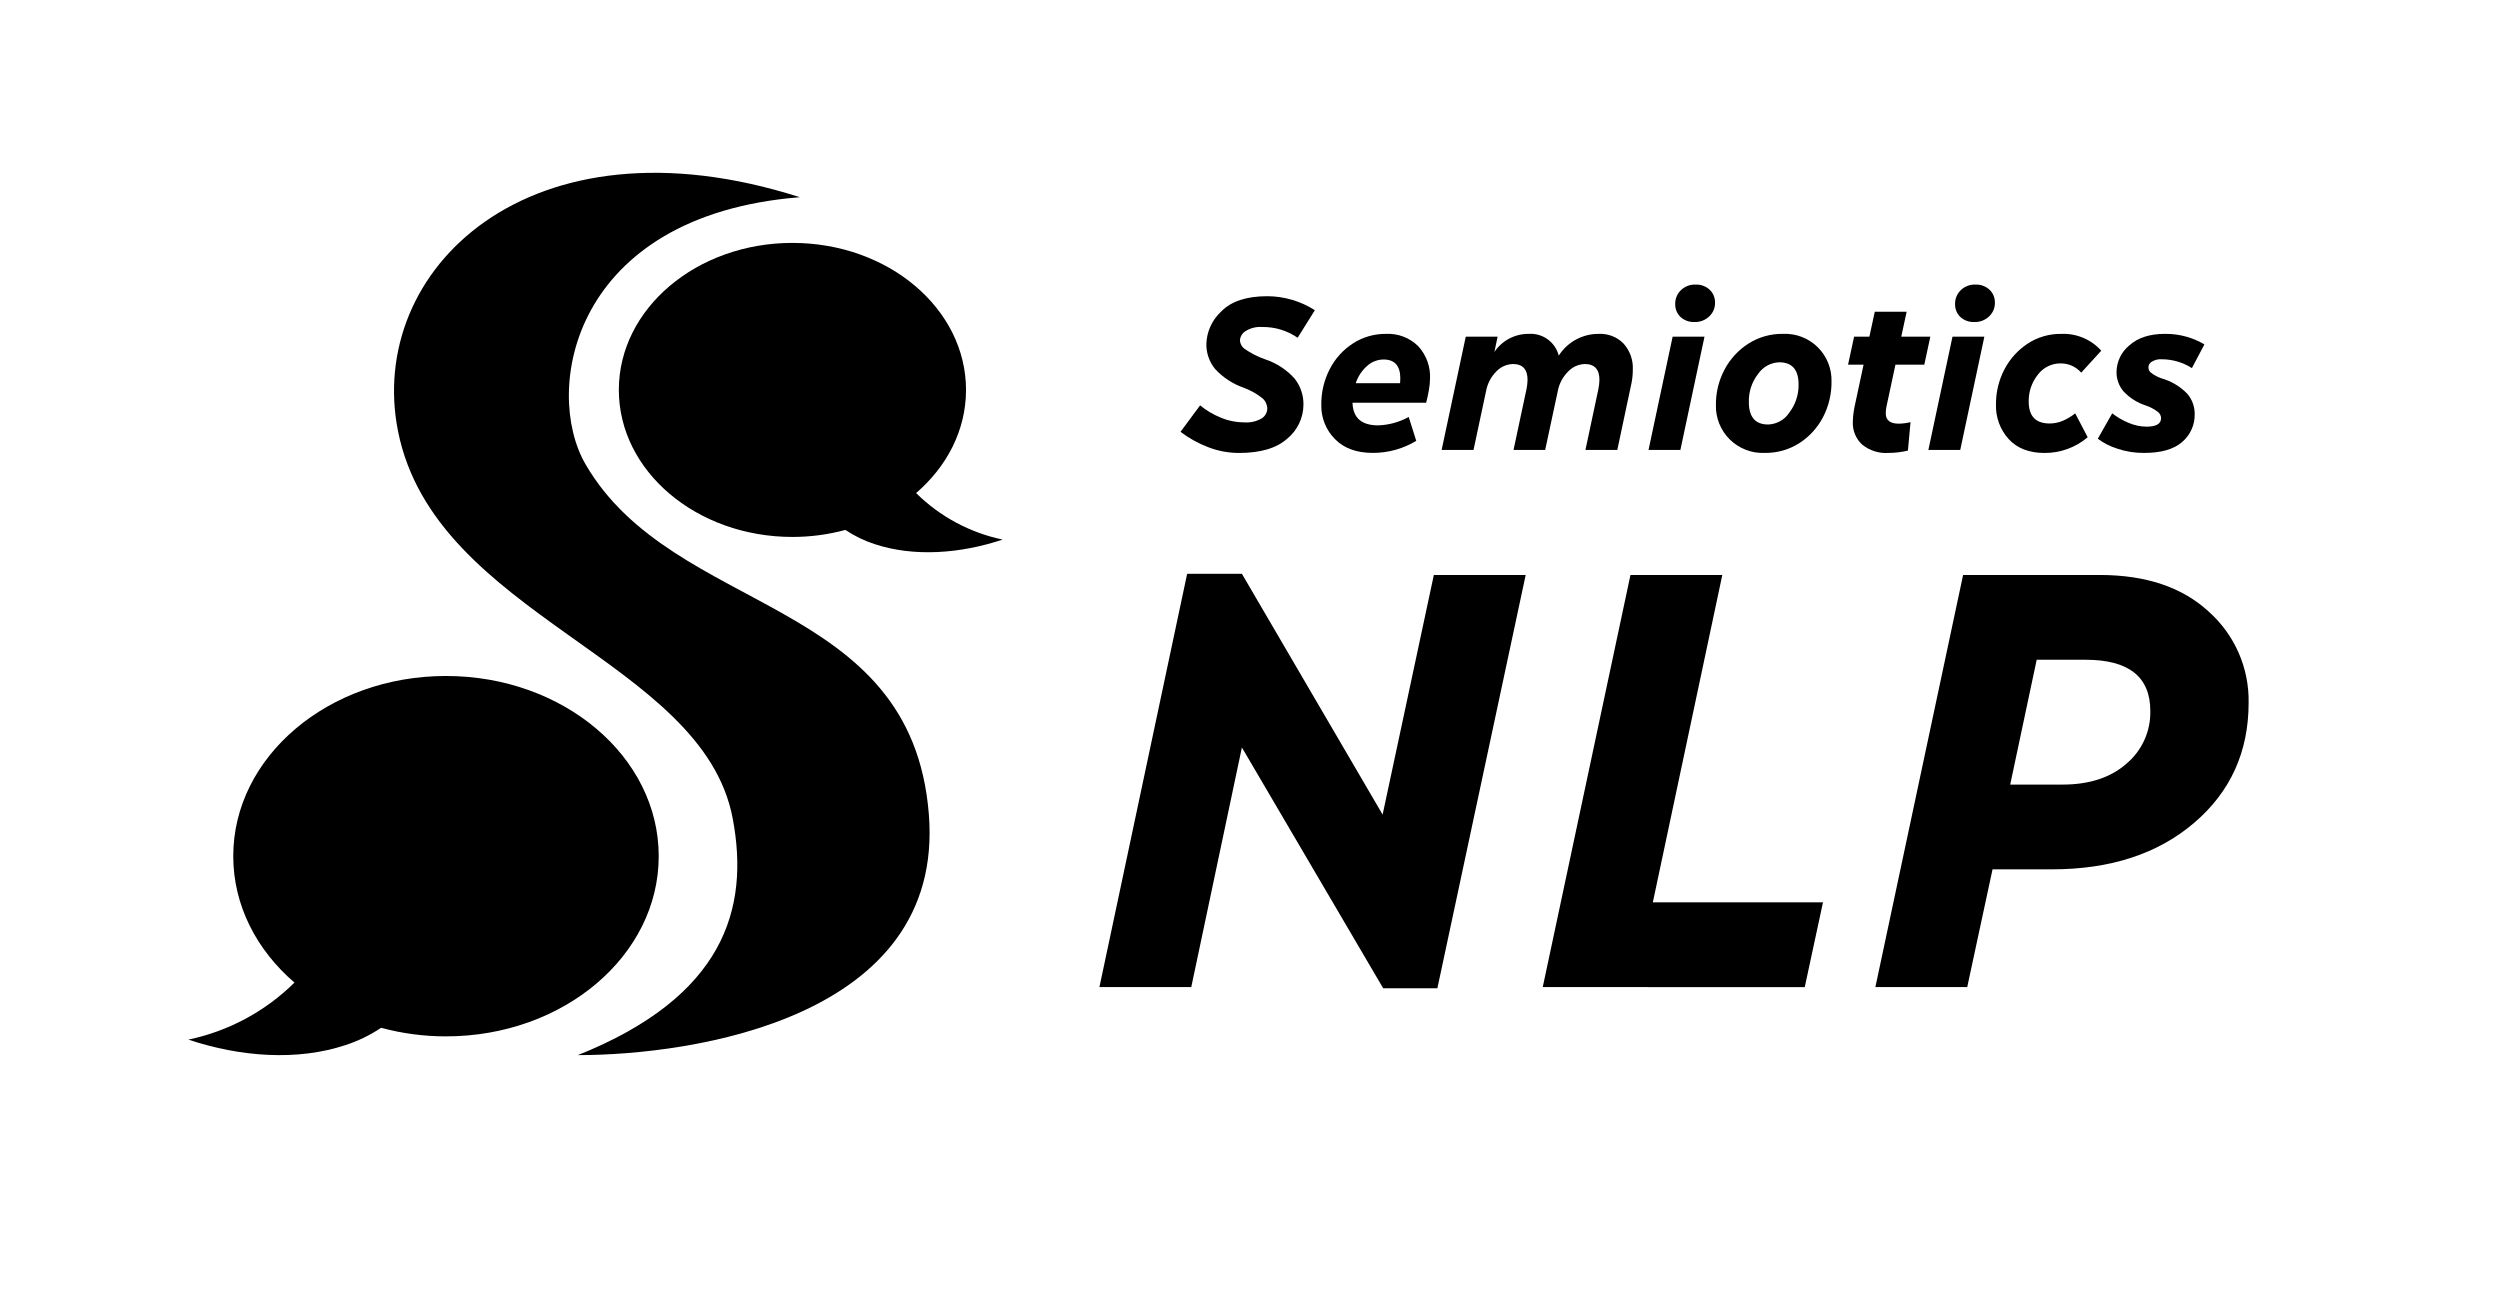
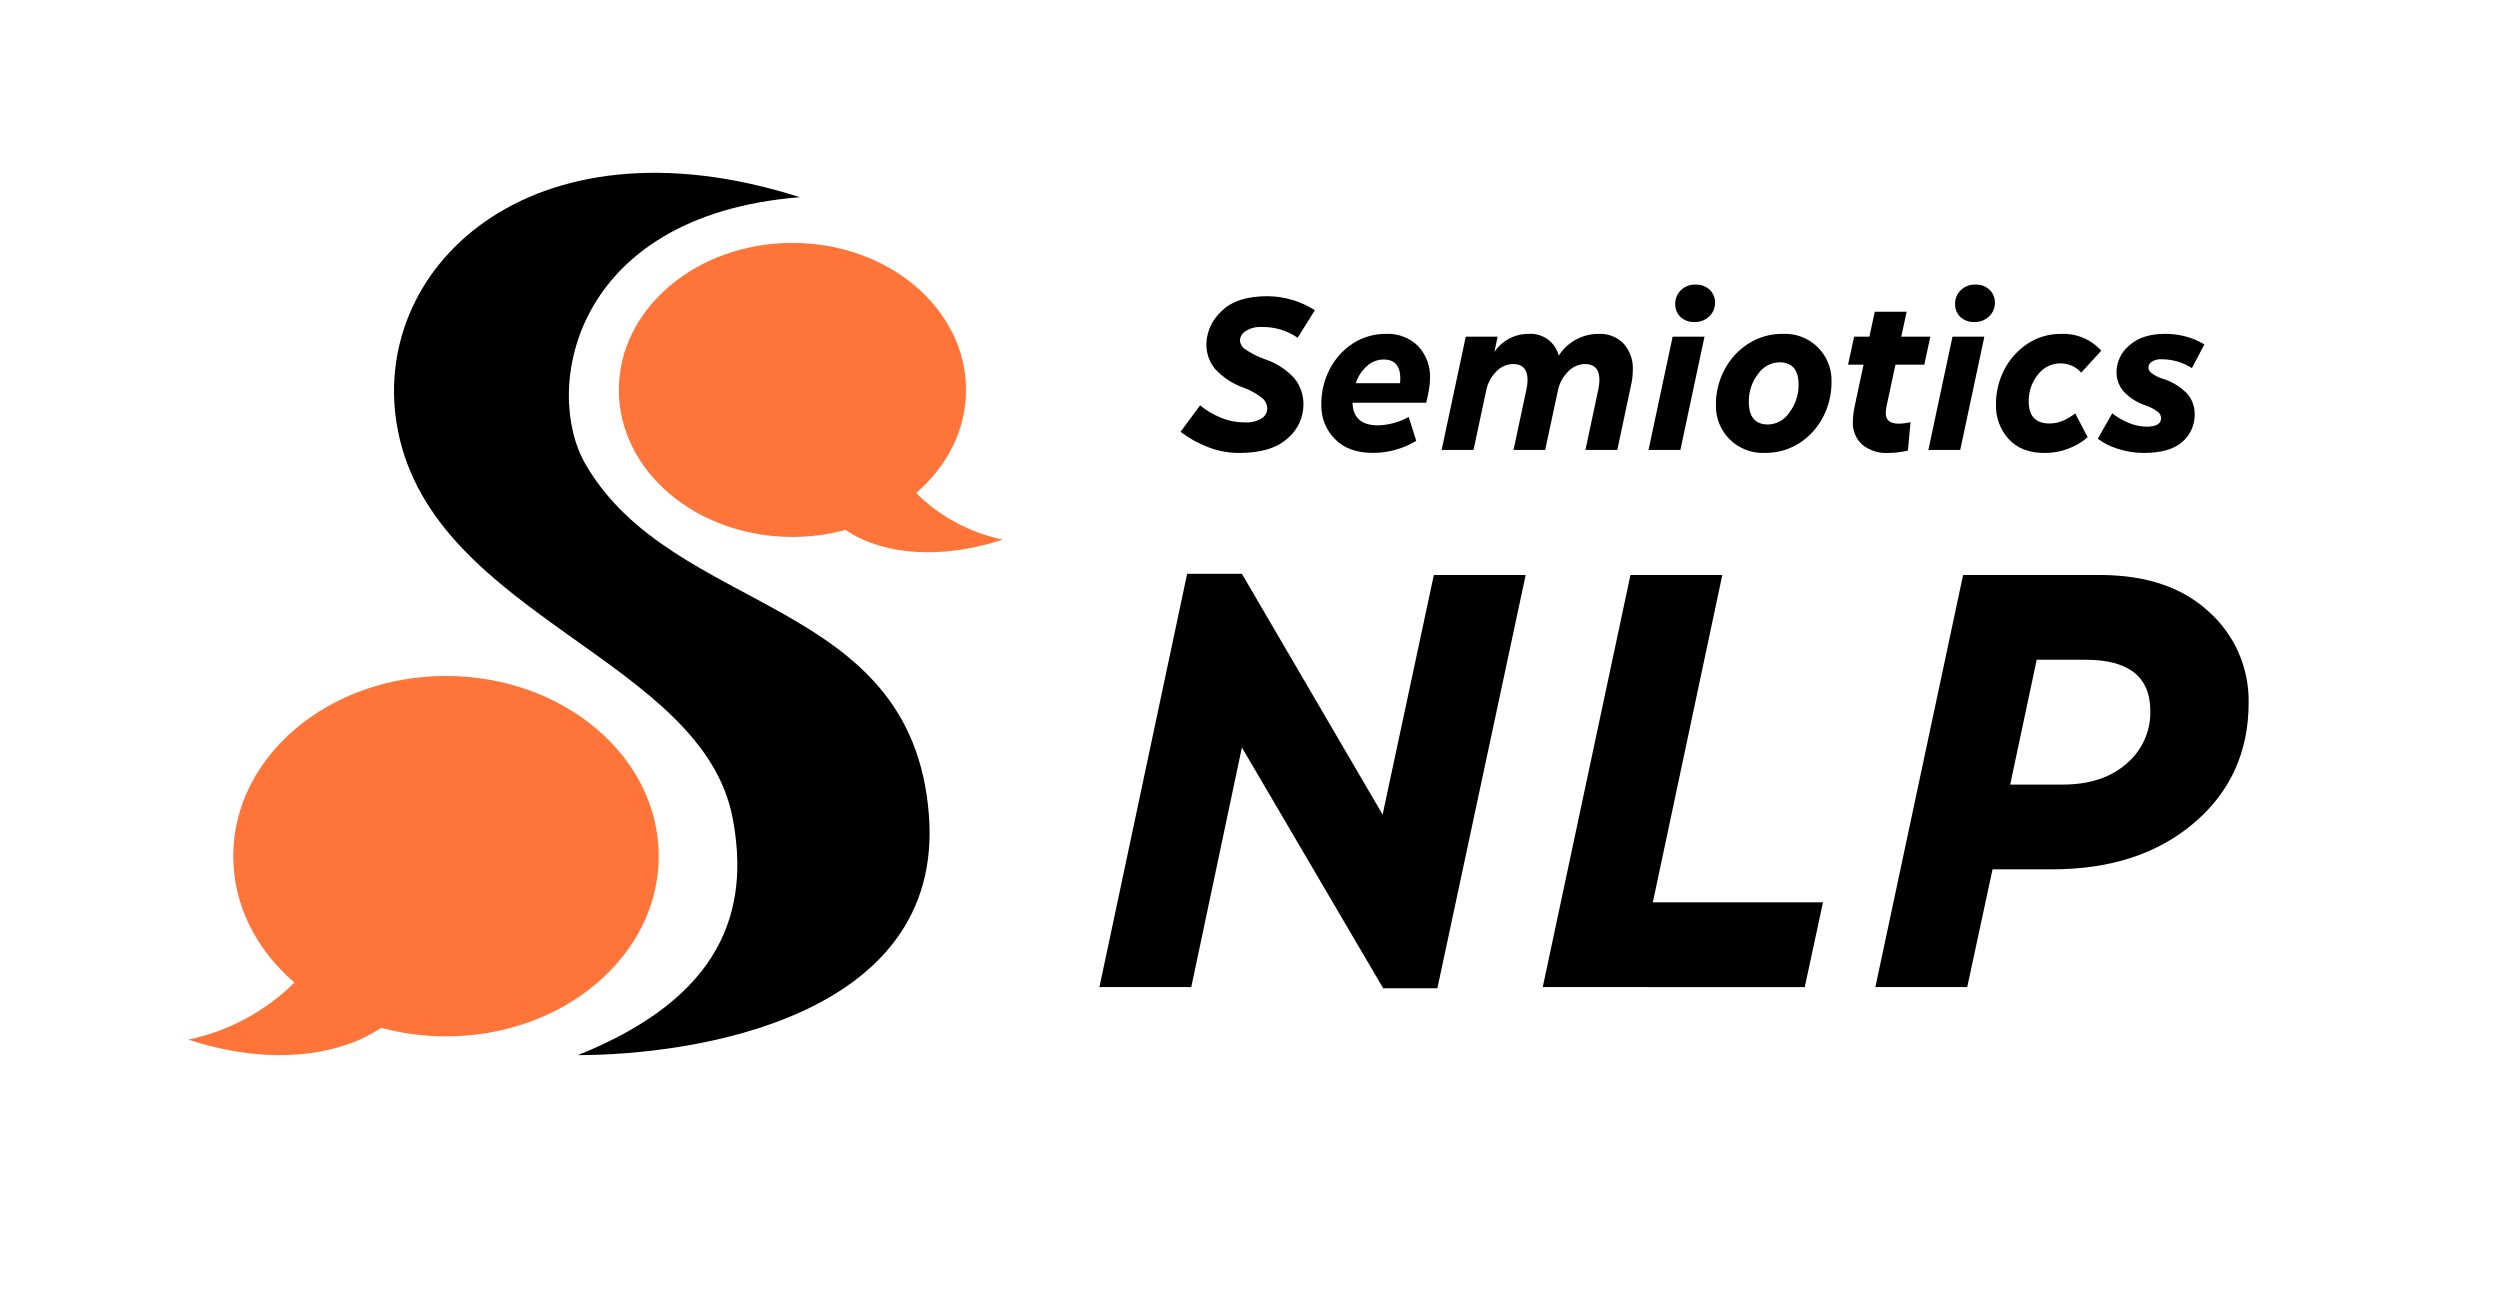
- <svg xmlns="http://www.w3.org/2000/svg" viewBox="0 0 534.727 275.846" fill="#000000">
-   <path d="M252.5,92.364l4.19-5.663A16.643,16.643,0,0,0,261,89.28a12.963,12.963,0,0,0,5.089,1.059,6.433,6.433,0,0,0,3.821-.875,2.554,2.554,0,0,0,1.152-2.072,3.011,3.011,0,0,0-1.013-2.188,14.272,14.272,0,0,0-4.053-2.279,15.085,15.085,0,0,1-6.124-4.029,8.276,8.276,0,0,1-1.842-5.365,9.855,9.855,0,0,1,3.177-6.906q3.177-3.269,9.855-3.269a19.033,19.033,0,0,1,10.175,2.993l-3.683,5.893a13,13,0,0,0-7.6-2.3,5.842,5.842,0,0,0-3.568.9A2.5,2.5,0,0,0,265.21,72.8a2.416,2.416,0,0,0,.989,1.819,18.475,18.475,0,0,0,4.4,2.233,14.717,14.717,0,0,1,6.286,4.1,8.74,8.74,0,0,1,1.91,5.617,9.448,9.448,0,0,1-3.43,7.229q-3.432,3.085-10.338,3.085a18.264,18.264,0,0,1-6.63-1.243A23.916,23.916,0,0,1,252.5,92.364Z" />
-   <path d="M282.615,86.609a16.244,16.244,0,0,1,1.819-7.69,14.3,14.3,0,0,1,4.972-5.479,12.8,12.8,0,0,1,7.069-2.027,9.154,9.154,0,0,1,6.838,2.6,9.585,9.585,0,0,1,2.555,7.022,14.793,14.793,0,0,1-.253,2.464q-.253,1.451-.576,2.648H289.291q.14,4.833,5.481,4.835a14.423,14.423,0,0,0,6.538-1.8l1.611,5.111a17.861,17.861,0,0,1-9.3,2.578q-5.205,0-8.1-2.97A10.044,10.044,0,0,1,282.615,86.609Zm13.307-9.716a5.28,5.28,0,0,0-3.545,1.405,8.375,8.375,0,0,0-2.394,3.66h9.485c0-.184.007-.36.023-.529s.023-.33.023-.483Q299.514,76.893,295.922,76.893Z" />
-   <path d="M308.354,96.233l5.157-24.221h6.815l-.69,3.269a8.732,8.732,0,0,1,7.321-3.868,6.2,6.2,0,0,1,6.446,4.652,10.063,10.063,0,0,1,8.611-4.652,6.928,6.928,0,0,1,5.249,2.073,7.792,7.792,0,0,1,1.98,5.618,14.3,14.3,0,0,1-.276,2.808l-3.039,14.321h-6.815l2.763-12.986a11.517,11.517,0,0,0,.23-1.979q0-3.408-3.131-3.407a5.111,5.111,0,0,0-3.569,1.611,8,8,0,0,0-2.233,4.282L330.5,96.233h-6.769L326.5,83.247a11.537,11.537,0,0,0,.231-1.979q0-3.408-3.131-3.407a5.068,5.068,0,0,0-3.546,1.587,7.95,7.95,0,0,0-2.21,4.26l-2.671,12.525Z" />
-   <path d="M352.605,96.233l5.157-24.221h6.815L359.42,96.233Zm5.71-31.22a3.961,3.961,0,0,1,1.22-2.946,4.253,4.253,0,0,1,3.108-1.2,4.209,4.209,0,0,1,3.039,1.1,3.729,3.729,0,0,1,1.151,2.809,3.877,3.877,0,0,1-1.243,2.9,4.33,4.33,0,0,1-3.131,1.2,4.173,4.173,0,0,1-3.017-1.082A3.69,3.69,0,0,1,358.315,65.013Z" />
-   <path d="M367.017,86.609a15.8,15.8,0,0,1,1.841-7.551,14.755,14.755,0,0,1,5.089-5.549,13.417,13.417,0,0,1,7.437-2.1,9.928,9.928,0,0,1,10.36,10.177,16.08,16.08,0,0,1-1.842,7.69,14.643,14.643,0,0,1-5.065,5.525,13.4,13.4,0,0,1-7.413,2.072,10,10,0,0,1-10.407-10.268Zm7.046-.6q0,4.789,4.143,4.789a5.636,5.636,0,0,0,4.536-2.578,9.631,9.631,0,0,0,1.957-5.986q0-4.743-4.144-4.744a5.711,5.711,0,0,0-4.513,2.488A9.378,9.378,0,0,0,374.063,86.01Z" />
-   <path d="M396.3,90.246a18.36,18.36,0,0,1,.368-3.222L398.6,78h-3.316l1.289-5.986h3.27L401,66.671h6.815l-1.152,5.341h6.217L411.589,78h-6.171l-1.934,9.026a7.605,7.605,0,0,0-.138,1.381q0,2.209,2.762,2.21a11.165,11.165,0,0,0,2.534-.323l-.553,6.078a17.772,17.772,0,0,1-4.145.507,8.063,8.063,0,0,1-5.686-1.818A6.259,6.259,0,0,1,396.3,90.246Z" />
-   <path d="M412.463,96.233l5.157-24.221h6.816l-5.158,24.221Zm5.71-31.22a3.959,3.959,0,0,1,1.221-2.946,4.249,4.249,0,0,1,3.107-1.2,4.206,4.206,0,0,1,3.039,1.1,3.726,3.726,0,0,1,1.151,2.809,3.877,3.877,0,0,1-1.243,2.9,4.33,4.33,0,0,1-3.131,1.2A4.173,4.173,0,0,1,419.3,67.8,3.688,3.688,0,0,1,418.173,65.013Z" />
-   <path d="M426.922,86.517a15.813,15.813,0,0,1,1.818-7.528,14.686,14.686,0,0,1,4.973-5.5,12.754,12.754,0,0,1,7.16-2.073,10.864,10.864,0,0,1,8.566,3.592l-4.284,4.7a5.775,5.775,0,0,0-4.374-1.98,6.017,6.017,0,0,0-4.926,2.44,8.929,8.929,0,0,0-1.934,5.71q0,4.7,4.466,4.7a7.186,7.186,0,0,0,2.832-.576,11.632,11.632,0,0,0,2.647-1.588l2.671,5.111a14.146,14.146,0,0,1-9.209,3.361q-4.972,0-7.69-2.97A10.532,10.532,0,0,1,426.922,86.517Z" />
-   <path d="M448.7,93.838l3.085-5.433a14.527,14.527,0,0,0,3.407,2,9.933,9.933,0,0,0,3.96.853q3.086,0,3.085-1.842a1.765,1.765,0,0,0-.6-1.243,8.921,8.921,0,0,0-2.625-1.428,11.228,11.228,0,0,1-4.858-3.085,6.341,6.341,0,0,1-1.45-4.1,7.462,7.462,0,0,1,2.739-5.687q2.74-2.461,7.621-2.464a16.486,16.486,0,0,1,4.651.622A15.664,15.664,0,0,1,471.5,73.67l-2.671,5.065a11.947,11.947,0,0,0-6.4-1.888,3.519,3.519,0,0,0-2.233.553,1.417,1.417,0,0,0-.116,2.325,7.8,7.8,0,0,0,2.3,1.221,12.323,12.323,0,0,1,5.433,3.246,6.564,6.564,0,0,1,1.612,4.351,7.62,7.62,0,0,1-2.671,5.986q-2.671,2.349-8.15,2.348a17.511,17.511,0,0,1-5.756-.921A13.615,13.615,0,0,1,448.7,93.838Z" />
-   <path d="M123.6,225.68c31.1-12.458,36.812-31.1,33.114-50.646-6.451-34.08-63.622-43.028-71.578-82.788C78.268,57.915,113.07,23.62,171.075,42.182c-48.784,3.89-55,41.343-45.829,57.131,18.87,32.486,69.69,28,73.427,74.85C202.159,217.876,148.02,225.68,123.6,225.68Z" />
-   <path d="M235.156,211.13l18.763-88.4H265.63l30.1,51.505,10.956-51.253h19.644l-18.888,88.4H295.853l-30.223-51.5L254.8,211.13Z" />
-   <path d="M329.979,211.13l18.762-88.149h19.645L353.526,193H389.92l-3.9,18.134Z" />
-   <path d="M401.126,211.13l18.763-88.149H449.1q14.858,0,23.36,7.87a25.462,25.462,0,0,1,8.5,19.456q0,15.743-11.648,25.689T438.9,185.945H426.186l-5.415,25.185Zm44.956-70.016H435.63l-5.667,26.7h11.208q8.562,0,13.663-4.47a14.349,14.349,0,0,0,5.1-11.27Q459.934,141.114,446.082,141.114Z" />
+ <svg xmlns="http://www.w3.org/2000/svg" viewBox="0 0 534.727 275.846" fill="#FF7438">
+   <path fill="#000000" d="M252.5,92.364l4.19-5.663A16.643,16.643,0,0,0,261,89.28a12.963,12.963,0,0,0,5.089,1.059,6.433,6.433,0,0,0,3.821-.875,2.554,2.554,0,0,0,1.152-2.072,3.011,3.011,0,0,0-1.013-2.188,14.272,14.272,0,0,0-4.053-2.279,15.085,15.085,0,0,1-6.124-4.029,8.276,8.276,0,0,1-1.842-5.365,9.855,9.855,0,0,1,3.177-6.906q3.177-3.269,9.855-3.269a19.033,19.033,0,0,1,10.175,2.993l-3.683,5.893a13,13,0,0,0-7.6-2.3,5.842,5.842,0,0,0-3.568.9A2.5,2.5,0,0,0,265.21,72.8a2.416,2.416,0,0,0,.989,1.819,18.475,18.475,0,0,0,4.4,2.233,14.717,14.717,0,0,1,6.286,4.1,8.74,8.74,0,0,1,1.91,5.617,9.448,9.448,0,0,1-3.43,7.229q-3.432,3.085-10.338,3.085a18.264,18.264,0,0,1-6.63-1.243A23.916,23.916,0,0,1,252.5,92.364Z" />
+   <path fill="#000000" d="M282.615,86.609a16.244,16.244,0,0,1,1.819-7.69,14.3,14.3,0,0,1,4.972-5.479,12.8,12.8,0,0,1,7.069-2.027,9.154,9.154,0,0,1,6.838,2.6,9.585,9.585,0,0,1,2.555,7.022,14.793,14.793,0,0,1-.253,2.464q-.253,1.451-.576,2.648H289.291q.14,4.833,5.481,4.835a14.423,14.423,0,0,0,6.538-1.8l1.611,5.111a17.861,17.861,0,0,1-9.3,2.578q-5.205,0-8.1-2.97A10.044,10.044,0,0,1,282.615,86.609Zm13.307-9.716a5.28,5.28,0,0,0-3.545,1.405,8.375,8.375,0,0,0-2.394,3.66h9.485c0-.184.007-.36.023-.529s.023-.33.023-.483Q299.514,76.893,295.922,76.893Z" />
+   <path fill="#000000" d="M308.354,96.233l5.157-24.221h6.815l-.69,3.269a8.732,8.732,0,0,1,7.321-3.868,6.2,6.2,0,0,1,6.446,4.652,10.063,10.063,0,0,1,8.611-4.652,6.928,6.928,0,0,1,5.249,2.073,7.792,7.792,0,0,1,1.98,5.618,14.3,14.3,0,0,1-.276,2.808l-3.039,14.321h-6.815l2.763-12.986a11.517,11.517,0,0,0,.23-1.979q0-3.408-3.131-3.407a5.111,5.111,0,0,0-3.569,1.611,8,8,0,0,0-2.233,4.282L330.5,96.233h-6.769L326.5,83.247a11.537,11.537,0,0,0,.231-1.979q0-3.408-3.131-3.407a5.068,5.068,0,0,0-3.546,1.587,7.95,7.95,0,0,0-2.21,4.26l-2.671,12.525Z" />
+   <path fill="#000000" d="M352.605,96.233l5.157-24.221h6.815L359.42,96.233Zm5.71-31.22a3.961,3.961,0,0,1,1.22-2.946,4.253,4.253,0,0,1,3.108-1.2,4.209,4.209,0,0,1,3.039,1.1,3.729,3.729,0,0,1,1.151,2.809,3.877,3.877,0,0,1-1.243,2.9,4.33,4.33,0,0,1-3.131,1.2,4.173,4.173,0,0,1-3.017-1.082A3.69,3.69,0,0,1,358.315,65.013Z" />
+   <path fill="#000000" d="M367.017,86.609a15.8,15.8,0,0,1,1.841-7.551,14.755,14.755,0,0,1,5.089-5.549,13.417,13.417,0,0,1,7.437-2.1,9.928,9.928,0,0,1,10.36,10.177,16.08,16.08,0,0,1-1.842,7.69,14.643,14.643,0,0,1-5.065,5.525,13.4,13.4,0,0,1-7.413,2.072,10,10,0,0,1-10.407-10.268Zm7.046-.6q0,4.789,4.143,4.789a5.636,5.636,0,0,0,4.536-2.578,9.631,9.631,0,0,0,1.957-5.986q0-4.743-4.144-4.744a5.711,5.711,0,0,0-4.513,2.488A9.378,9.378,0,0,0,374.063,86.01Z" />
+   <path fill="#000000" d="M396.3,90.246a18.36,18.36,0,0,1,.368-3.222L398.6,78h-3.316l1.289-5.986h3.27L401,66.671h6.815l-1.152,5.341h6.217L411.589,78h-6.171l-1.934,9.026a7.605,7.605,0,0,0-.138,1.381q0,2.209,2.762,2.21a11.165,11.165,0,0,0,2.534-.323l-.553,6.078a17.772,17.772,0,0,1-4.145.507,8.063,8.063,0,0,1-5.686-1.818A6.259,6.259,0,0,1,396.3,90.246Z" />
+   <path fill="#000000" d="M412.463,96.233l5.157-24.221h6.816l-5.158,24.221Zm5.71-31.22a3.959,3.959,0,0,1,1.221-2.946,4.249,4.249,0,0,1,3.107-1.2,4.206,4.206,0,0,1,3.039,1.1,3.726,3.726,0,0,1,1.151,2.809,3.877,3.877,0,0,1-1.243,2.9,4.33,4.33,0,0,1-3.131,1.2A4.173,4.173,0,0,1,419.3,67.8,3.688,3.688,0,0,1,418.173,65.013Z" />
+   <path fill="#000000" d="M426.922,86.517a15.813,15.813,0,0,1,1.818-7.528,14.686,14.686,0,0,1,4.973-5.5,12.754,12.754,0,0,1,7.16-2.073,10.864,10.864,0,0,1,8.566,3.592l-4.284,4.7a5.775,5.775,0,0,0-4.374-1.98,6.017,6.017,0,0,0-4.926,2.44,8.929,8.929,0,0,0-1.934,5.71q0,4.7,4.466,4.7a7.186,7.186,0,0,0,2.832-.576,11.632,11.632,0,0,0,2.647-1.588l2.671,5.111a14.146,14.146,0,0,1-9.209,3.361q-4.972,0-7.69-2.97A10.532,10.532,0,0,1,426.922,86.517Z" />
+   <path fill="#000000" d="M448.7,93.838l3.085-5.433a14.527,14.527,0,0,0,3.407,2,9.933,9.933,0,0,0,3.96.853q3.086,0,3.085-1.842a1.765,1.765,0,0,0-.6-1.243,8.921,8.921,0,0,0-2.625-1.428,11.228,11.228,0,0,1-4.858-3.085,6.341,6.341,0,0,1-1.45-4.1,7.462,7.462,0,0,1,2.739-5.687q2.74-2.461,7.621-2.464a16.486,16.486,0,0,1,4.651.622A15.664,15.664,0,0,1,471.5,73.67l-2.671,5.065a11.947,11.947,0,0,0-6.4-1.888,3.519,3.519,0,0,0-2.233.553,1.417,1.417,0,0,0-.116,2.325,7.8,7.8,0,0,0,2.3,1.221,12.323,12.323,0,0,1,5.433,3.246,6.564,6.564,0,0,1,1.612,4.351,7.62,7.62,0,0,1-2.671,5.986q-2.671,2.349-8.15,2.348a17.511,17.511,0,0,1-5.756-.921A13.615,13.615,0,0,1,448.7,93.838Z" />
+   <path fill="#000000" d="M123.6,225.68c31.1-12.458,36.812-31.1,33.114-50.646-6.451-34.08-63.622-43.028-71.578-82.788C78.268,57.915,113.07,23.62,171.075,42.182c-48.784,3.89-55,41.343-45.829,57.131,18.87,32.486,69.69,28,73.427,74.85C202.159,217.876,148.02,225.68,123.6,225.68Z" />
+   <path fill="#000000" d="M235.156,211.13l18.763-88.4H265.63l30.1,51.505,10.956-51.253h19.644l-18.888,88.4H295.853l-30.223-51.5L254.8,211.13Z" />
+   <path fill="#000000" d="M329.979,211.13l18.762-88.149h19.645L353.526,193H389.92l-3.9,18.134Z" />
+   <path fill="#000000" d="M401.126,211.13l18.763-88.149H449.1q14.858,0,23.36,7.87a25.462,25.462,0,0,1,8.5,19.456q0,15.743-11.648,25.689T438.9,185.945H426.186l-5.415,25.185Zm44.956-70.016H435.63l-5.667,26.7h11.208q8.562,0,13.663-4.47a14.349,14.349,0,0,0,5.1-11.27Q459.934,141.114,446.082,141.114Z" />
  <path d="M195.946,105.46c6.6-5.676,10.677-13.463,10.677-22.059,0-17.367-16.624-31.446-37.129-31.446s-37.13,14.079-37.13,31.446,16.624,31.445,37.13,31.445a43.288,43.288,0,0,0,11.326-1.5,25.225,25.225,0,0,0,6.212,3.021c8.418,2.8,18.332,2.076,27.425-.955A37.161,37.161,0,0,1,195.946,105.46Z" />
  <path d="M95.391,144.587c-25.131,0-45.5,17.254-45.5,38.537,0,10.538,5,20.084,13.091,27.041a45.569,45.569,0,0,1-22.693,12.2c11.145,3.715,23.3,4.6,33.612,1.171a30.892,30.892,0,0,0,7.612-3.7,53.017,53.017,0,0,0,13.881,1.833c25.131,0,45.5-17.254,45.5-38.538S120.522,144.587,95.391,144.587Z" />
</svg>
